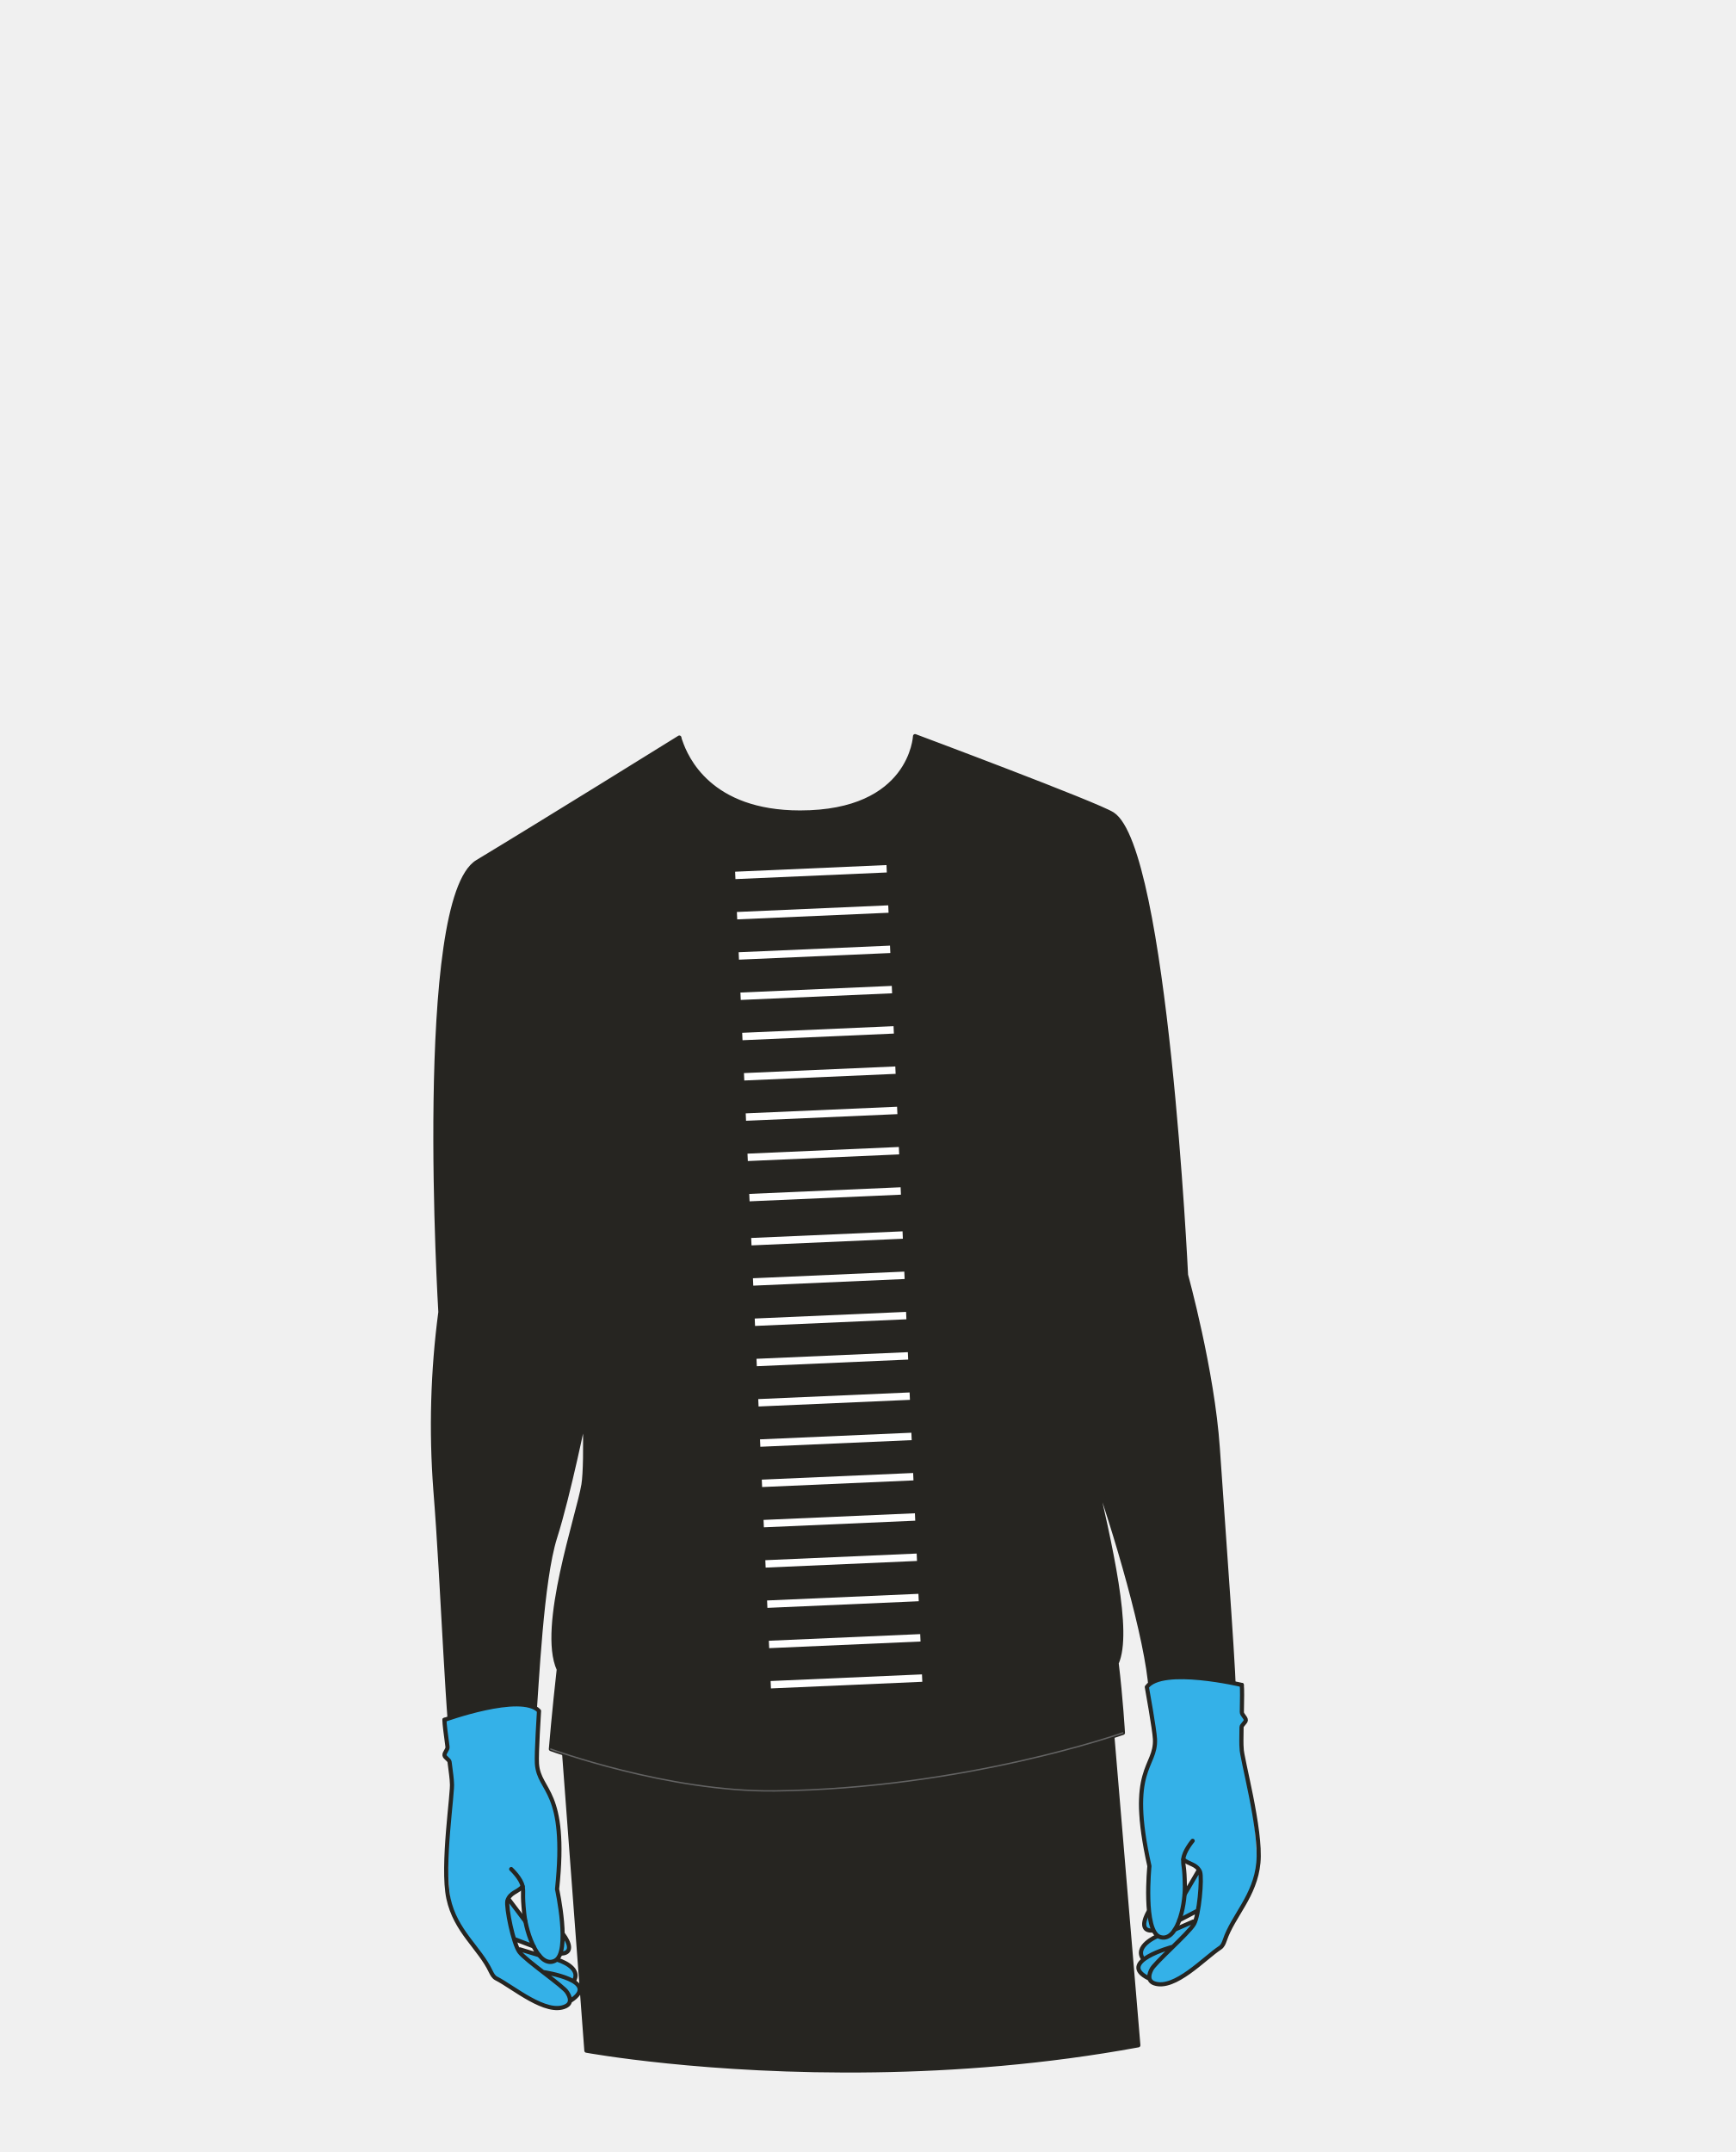
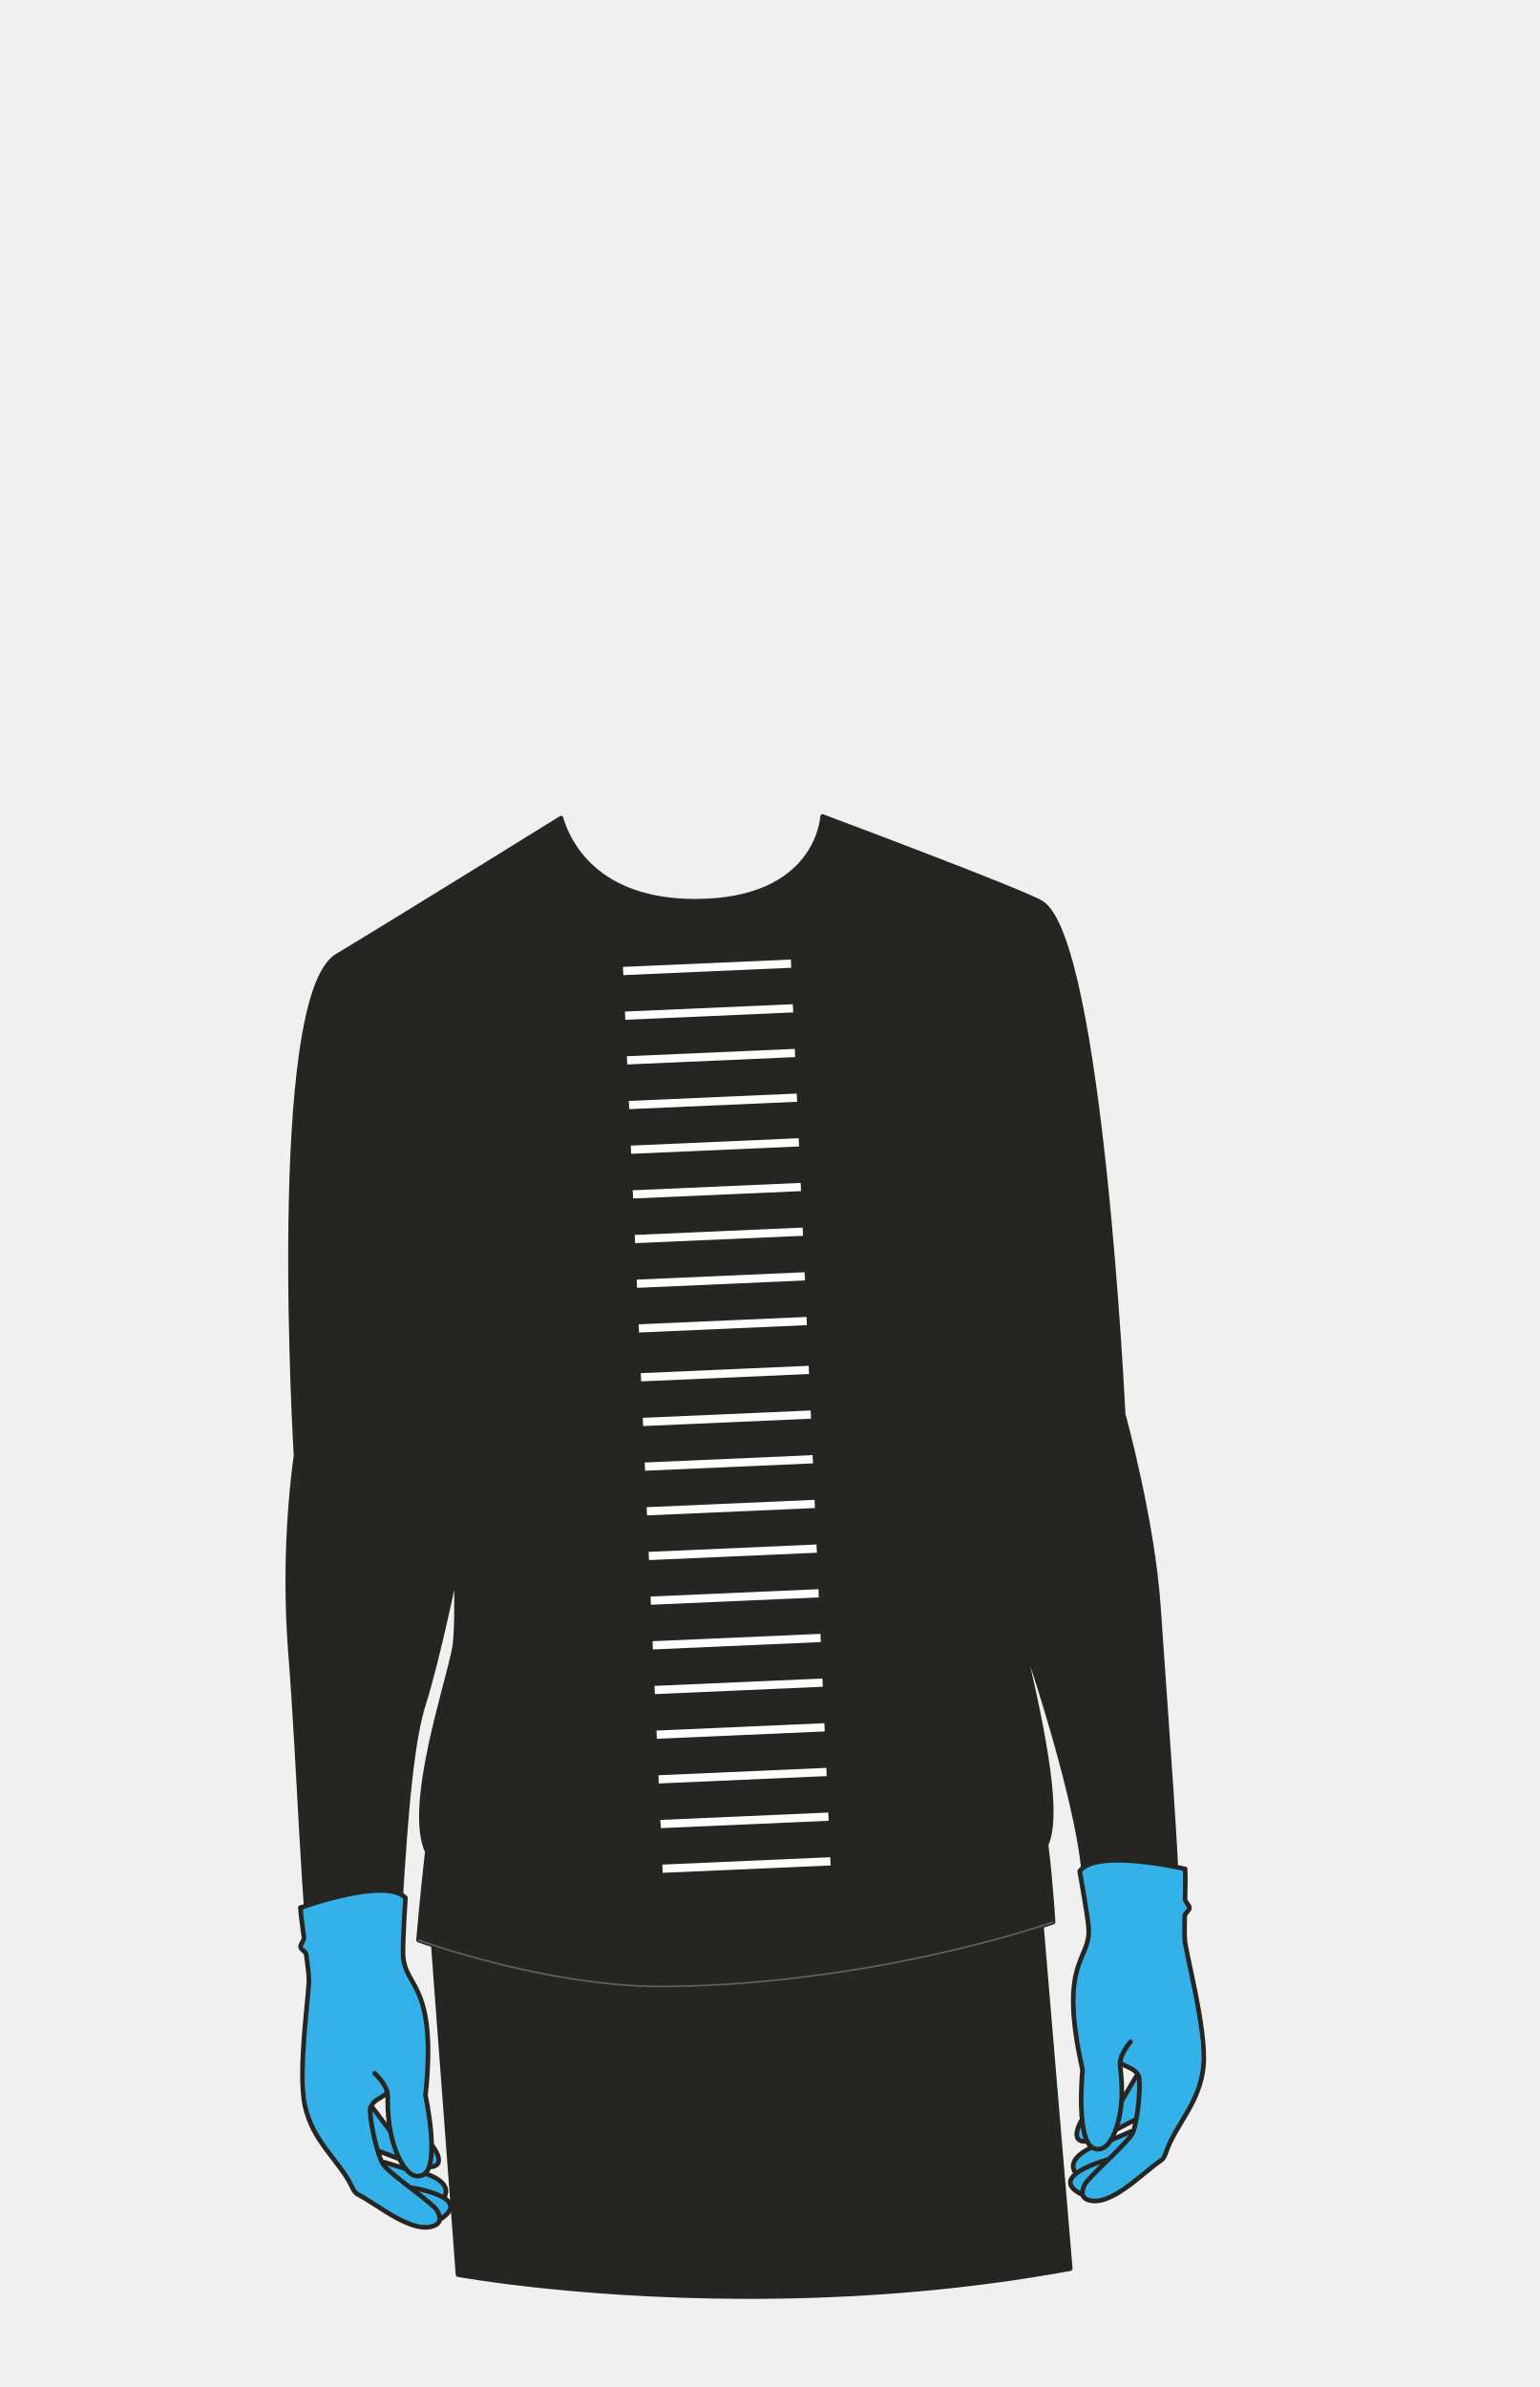
- <svg xmlns="http://www.w3.org/2000/svg" width="1250" height="1550" viewBox="0 0 1250 1550">
-   <path d="M405.89 1256.3l395.11-9.17 19 226c-67.24 12.37-132.35 17.18-189.73 18-121.13 1.8-207.85-14.13-207.85-14.13z" fill="#262521" stroke="#262521" stroke-linecap="round" stroke-linejoin="round" stroke-width="3" />
-   <path d="M877.23 1043c-3.83-55.87-22.88-124.63-22.88-124.63s-14.59-306.95-52.89-331.94c-10.88-7.1-142.29-56.21-142.29-56.21s-2.49 55-82.84 55c-65.08 0-82.1-39.23-86.21-51.38a10.79 10.79 0 01-.75-2.59c-1 .65-100.94 62.69-145.44 89.5C299.2 647.71 317.25 945 317.25 945a619.79 619.79 0 00-3.6 128.12c5.53 68.42 9.05 178.57 14 197.94l55-1.5s.9-14.35 1.85-27c2.27-30.22 5.53-104.27 15.36-135.22s21.45-88.31 21.45-88.33c.49 23.68.3 42.23-1 50.33-3.6 21.92-31.66 102.78-17.78 133.07-3.34 29.28-5.68 57.36-5.68 57.36s84.4 31 161.4 30.11c137.52-1.65 250.64-41.78 250.64-41.78s-1.48-25.34-4.52-50.16c9.94-22.62-4.2-83.52-17.92-143 17.07 47.16 40.25 126.63 42.46 162.33 1.64 26.39 4.39 34.36 4.39 34.36h53.6s1.18-12.46 2-24.68-6.09-102.67-11.67-183.95z" fill="#262521" stroke="#262521" stroke-linecap="round" stroke-linejoin="round" stroke-width="3" />
-   <path d="M396.73 1259.8s84.4 31 161.4 30.11c137.52-1.65 250.64-41.78 250.64-41.78" fill="none" stroke="#636363" stroke-linecap="round" stroke-linejoin="round" />
-   <path fill="none" stroke="#fff" stroke-miterlimit="10" stroke-width="5.34" d="M529.67 630.52l109.03-4.78M530.94 659.53l109.03-4.78M532.21 688.54l109.03-4.78M533.49 717.55l109.03-4.78M534.76 746.56l109.03-4.78M536.03 775.57l109.03-4.78M537.3 804.58l109.03-4.78M538.58 833.59l109.03-4.79M539.85 862.6l109.03-4.79M541.24 894.33l109.03-4.78M542.51 923.34l109.03-4.78M543.79 952.35l109.03-4.78M545.06 981.36l109.03-4.78M546.33 1010.37l109.03-4.78M547.6 1039.38l109.03-4.78M548.88 1068.39l109.03-4.78M550.15 1097.4l109.03-4.78M551.42 1126.41l109.03-4.78M552.69 1155.42l109.03-4.78M553.97 1184.43l109.03-4.78M555.24 1213.44l109.03-4.78" />
-   <path d="M412.69 1428.1c6.32-10.21-12.42-16.36-12.42-16.36 1.76-.87 2.44-2.18 3.19-4.62 11.34-.8 2.83-11.58 2.68-11.71-.34-15.32-4.85-34.71-4.85-34.71 7.53-54.83-6.15-68.46-13.2-83.66-.7-1.52-1-8.37-1.36-10.43l1.55-34.27c-16-14.2-68.12 6.43-68.12 6.43s1.46 8.91 3 19.13c.28 1.86-3.2 4.52-2.93 6.43.37 2.61 4.48 4.47 4.81 7 .77 6 1.35 11.27 1.41 14.14-3.72 22.85-6.45 82.43 1.66 96.35 4.82 5.19 27.56 42 27.56 42s46 34.47 54.47 17.1l.12.14c12.74-8.97 2.43-12.96 2.43-12.96zm-36.05-68.2s1.47 22.12 1.89 24.2L366 1367.37zm-3.14 42.85l-.93-4.39s9.81 2.3 11.2 3.09l2.18 6.06z" fill="#34b1e8" />
-   <path d="M368.25 1346.24s7.35 6.87 8.24 12.56-.45 4.12 1.12 19.33 10.67 39.83 22.16 34.11 1.52-51.54 1.52-51.54c7.65-72.51-13.08-69.67-14.51-90.43-.48-6.87 1.5-37.93 1.5-37.93-12.76-13.7-68.12 6.43-68.12 6.43" fill="none" stroke="#262521" stroke-linecap="round" stroke-linejoin="round" stroke-width="3" />
-   <path d="M376.49 1358.8c-4.1 4.29-9 4.22-11 10.22-1 5 4.21 30.79 8.67 36.89s32.36 25.09 34.36 29.09c2 3 3.85 7.67-1 10-14 6.75-38-14-50-20-2-1-3-3-4-5-8-17-25.45-29-30.49-52.65s3.5-77.34 2.5-83.34c0-2.1-.75-8-1.69-15-.2-1.53-3.42-3.11-3.64-4.7-.28-2 2.44-4.1 2.16-6.13-1.18-8.73-2.24-16.85-2.2-19.43M366.9 1368.52l11.6 15.43M405.83 1393.41s10.06 12.9-1.37 13.71M370.86 1396.76l13.55 5.18M374.53 1404.05l13.82 4.19M401.68 1411.59s17.87 5.29 11.56 15.5M391.65 1420.47s41.61 6.12 19.45 20.51" fill="none" stroke="#262521" stroke-linecap="round" stroke-miterlimit="10" stroke-width="3" />
-   <path d="M828.35 1424.82l.11-.15c10.38 16.28 52.13-23.27 52.13-23.27s18.36-39.15 22.55-44.87c6.45-14.75-3.13-73.63-9.45-95.89-.28-2.85-.32-8.16-.23-14.21 0-2.5 3.9-4.82 4-7.46.05-1.92-3.71-4.17-3.65-6 .32-10.32.74-19.35.74-19.35s-54.15-14.48-68.4 1.47l5.49 33.87c-.15 2.08.37 8.92-.16 10.51-5.24 15.92-19.27 28.82-3.46 84.62 0 0-2.24 19.79-.82 35-.13.15-7.35 11.84 4 11.33 1 2.33 1.86 3.56 3.7 4.22 0 0-17.9 8.27-10.45 17.68-.02-.01-9.81 5.14 3.9 12.5zm35.43-78.21l-10.49 18.06c.17-2.12-.91-24.26-.91-24.26zm-15.16 42.17l1.47-6.28c1.29-.94 10.77-4.36 10.77-4.36l-.43 4.47z" fill="#34b1e8" />
-   <path d="M859.14 1325.87s-6.51 7.67-6.74 13.43.93 4 1.12 19.33-6 40.79-18.08 36.44-7.45-51-7.45-51c-16-71.14 5-70.7 4-91.49-.32-6.88-5.86-37.51-5.86-37.51 11.09-15.08 68.4-1.47 68.4-1.47" fill="none" stroke="#262521" stroke-linecap="round" stroke-linejoin="round" stroke-width="3" />
-   <path d="M852.4 1339.3c4.57 3.79 9.4 3.16 12.08 8.89 1.57 4.85-.64 31.06-4.37 37.64s-29.21 28.67-30.74 32.88c-1.64 3.21-2.94 8 2.15 9.81 14.68 5.09 36.13-18.28 47.36-25.62 1.87-1.23 2.64-3.33 3.4-5.43 6-17.81 21.93-31.75 24.21-55.81s-12.38-76.43-12.08-82.51c-.25-2.09-.19-8.08-.06-15.09 0-1.54 3-3.48 3.08-5.09 0-2-2.9-3.79-2.86-5.84.18-8.8.29-17-.05-19.56M863.05 1347.85l-9.74 16.66M827.24 1377.07s-8.49 14 3 13.45M862.37 1376.36l-12.86 6.7M859.56 1384.02l-13.24 5.76M833.47 1394.64s-17.15 7.32-9.7 16.73M844.45 1402.3s-40.63 10.88-17 22.62" fill="none" stroke="#262521" stroke-linecap="round" stroke-miterlimit="10" stroke-width="3" />
+ <svg xmlns="http://www.w3.org/2000/svg" width="1000" height="1550" viewBox="0 0 1000 1550">
+   <path d="M280.89 1256.3l395.11-9.17 19 226c-67.24 12.37-132.35 17.18-189.73 18-121.13 1.8-207.85-14.13-207.85-14.13z" fill="#262521" stroke="#262521" stroke-linecap="round" stroke-linejoin="round" stroke-width="3" />
+   <path d="M752.23 1043c-3.83-55.87-22.88-124.63-22.88-124.63s-14.59-306.95-52.89-331.94c-10.88-7.1-142.29-56.21-142.29-56.21s-2.49 55-82.84 55c-65.08 0-82.1-39.23-86.21-51.38a10.79 10.79 0 01-.75-2.59c-1 .65-100.94 62.69-145.44 89.5C174.2 647.71 192.25 945 192.25 945a619.79 619.79 0 00-3.6 128.12c5.53 68.42 9 178.57 13.95 197.94l55-1.5s.9-14.35 1.85-27c2.27-30.22 5.53-104.27 15.36-135.22s21.45-88.31 21.45-88.33c.49 23.68.3 42.23-1 50.33-3.6 21.92-31.66 102.78-17.78 133.07-3.34 29.28-5.68 57.36-5.68 57.36s84.4 31 161.4 30.11c137.52-1.65 250.64-41.78 250.64-41.78s-1.48-25.34-4.52-50.16c9.94-22.62-4.2-83.52-17.92-143 17.07 47.16 40.25 126.63 42.46 162.33 1.64 26.39 4.39 34.36 4.39 34.36h53.6s1.18-12.46 2-24.68-6.04-102.67-11.62-183.95z" fill="#262521" stroke="#262521" stroke-linecap="round" stroke-linejoin="round" stroke-width="3" />
+   <path d="M271.73 1259.8s84.4 31 161.4 30.11c137.52-1.65 250.64-41.78 250.64-41.78" fill="none" stroke="#636363" stroke-linecap="round" stroke-linejoin="round" />
+   <path fill="none" stroke="#fff" stroke-miterlimit="10" stroke-width="5.34" d="M404.67 630.52l109.03-4.78M405.94 659.53l109.03-4.78M407.21 688.54l109.03-4.78M408.49 717.55l109.03-4.78M409.76 746.56l109.03-4.78M411.03 775.57l109.03-4.78M412.3 804.58l109.03-4.78M413.58 833.59l109.03-4.79M414.85 862.6l109.03-4.79M416.24 894.33l109.03-4.78M417.51 923.34l109.03-4.78M418.79 952.35l109.03-4.78M420.06 981.36l109.03-4.78M421.33 1010.37l109.03-4.78M422.6 1039.38l109.03-4.78M423.88 1068.39l109.03-4.78M425.15 1097.4l109.03-4.78M426.42 1126.41l109.03-4.78M427.69 1155.42l109.03-4.78M428.97 1184.43l109.03-4.78M430.24 1213.44l109.03-4.78" />
+   <path d="M287.69 1428.1c6.32-10.21-12.42-16.36-12.42-16.36 1.76-.87 2.44-2.18 3.19-4.62 11.34-.8 2.83-11.58 2.68-11.71-.34-15.32-4.85-34.71-4.85-34.71 7.53-54.83-6.15-68.46-13.2-83.66-.7-1.52-1-8.37-1.36-10.43l1.55-34.27c-16-14.2-68.12 6.43-68.12 6.43s1.46 8.91 3 19.13c.28 1.86-3.2 4.52-2.93 6.43.37 2.61 4.48 4.47 4.81 7 .77 6 1.35 11.27 1.41 14.14-3.72 22.85-6.45 82.43 1.66 96.35 4.82 5.19 27.56 42 27.56 42s46 34.47 54.47 17.1l.12.14c12.74-8.97 2.43-12.96 2.43-12.96zm-36.05-68.2s1.47 22.12 1.89 24.2L241 1367.37zm-3.14 42.85l-.93-4.39s9.81 2.3 11.2 3.09l2.18 6.06z" fill="#34b1e8" />
+   <path d="M243.25 1346.24s7.35 6.87 8.24 12.56-.45 4.12 1.12 19.33 10.67 39.83 22.16 34.11 1.52-51.54 1.52-51.54c7.65-72.51-13.08-69.67-14.51-90.43-.48-6.87 1.5-37.93 1.5-37.93-12.76-13.7-68.12 6.43-68.12 6.43" fill="none" stroke="#262521" stroke-linecap="round" stroke-linejoin="round" stroke-width="3" />
+   <path d="M251.49 1358.8c-4.1 4.29-9 4.22-11 10.22-1 5 4.21 30.79 8.67 36.89s32.36 25.09 34.36 29.09c2 3 3.85 7.67-1 10-14 6.75-38-14-50-20-2-1-3-3-4-5-8-17-25.45-29-30.49-52.65s3.5-77.34 2.5-83.34c0-2.1-.75-8-1.69-15-.2-1.53-3.42-3.11-3.64-4.7-.28-2 2.44-4.1 2.16-6.13-1.18-8.73-2.24-16.85-2.2-19.43M241.9 1368.52l11.6 15.43M280.83 1393.41s10.06 12.9-1.37 13.71M245.86 1396.76l13.55 5.18M249.53 1404.05l13.82 4.19M276.68 1411.59s17.87 5.29 11.56 15.5M266.65 1420.47s41.61 6.12 19.45 20.51" fill="none" stroke="#262521" stroke-linecap="round" stroke-miterlimit="10" stroke-width="3" />
+   <path d="M703.35 1424.82l.11-.15c10.38 16.28 52.13-23.27 52.13-23.27s18.36-39.15 22.55-44.87c6.45-14.75-3.13-73.63-9.45-95.89-.28-2.85-.32-8.16-.23-14.21 0-2.5 3.9-4.82 4-7.46.05-1.92-3.71-4.17-3.65-6 .32-10.32.74-19.35.74-19.35s-54.15-14.48-68.4 1.47l5.49 33.87c-.15 2.08.37 8.92-.16 10.51-5.24 15.92-19.27 28.82-3.46 84.62 0 0-2.24 19.79-.82 35-.13.15-7.35 11.84 4 11.33 1 2.33 1.86 3.56 3.7 4.22 0 0-17.9 8.27-10.45 17.68-.02-.01-9.81 5.14 3.9 12.5zm35.43-78.21l-10.49 18.06c.17-2.12-.91-24.26-.91-24.26zm-15.16 42.17l1.47-6.28c1.29-.94 10.77-4.36 10.77-4.36l-.43 4.47z" fill="#34b1e8" />
+   <path d="M734.14 1325.87s-6.51 7.67-6.74 13.43.93 4 1.12 19.33-6 40.79-18.08 36.44-7.45-51-7.45-51c-16-71.14 5-70.7 4-91.49-.32-6.88-5.86-37.51-5.86-37.51 11.09-15.08 68.4-1.47 68.4-1.47" fill="none" stroke="#262521" stroke-linecap="round" stroke-linejoin="round" stroke-width="3" />
+   <path d="M727.4 1339.3c4.57 3.79 9.4 3.16 12.08 8.89 1.57 4.85-.64 31.06-4.37 37.64s-29.21 28.67-30.74 32.88c-1.64 3.21-2.94 8 2.15 9.81 14.68 5.09 36.13-18.28 47.36-25.62 1.87-1.23 2.64-3.33 3.4-5.43 6-17.81 21.93-31.75 24.21-55.81s-12.38-76.43-12.08-82.51c-.25-2.09-.19-8.08-.06-15.09 0-1.54 3-3.48 3.08-5.09 0-2-2.9-3.79-2.86-5.84.18-8.8.29-17-.05-19.56M738.05 1347.85l-9.74 16.66M702.24 1377.07s-8.49 14 3 13.45M737.37 1376.36l-12.86 6.7M734.56 1384.02l-13.24 5.76M708.47 1394.64s-17.15 7.32-9.7 16.73M719.45 1402.3s-40.63 10.88-17 22.62" fill="none" stroke="#262521" stroke-linecap="round" stroke-miterlimit="10" stroke-width="3" />
</svg>
